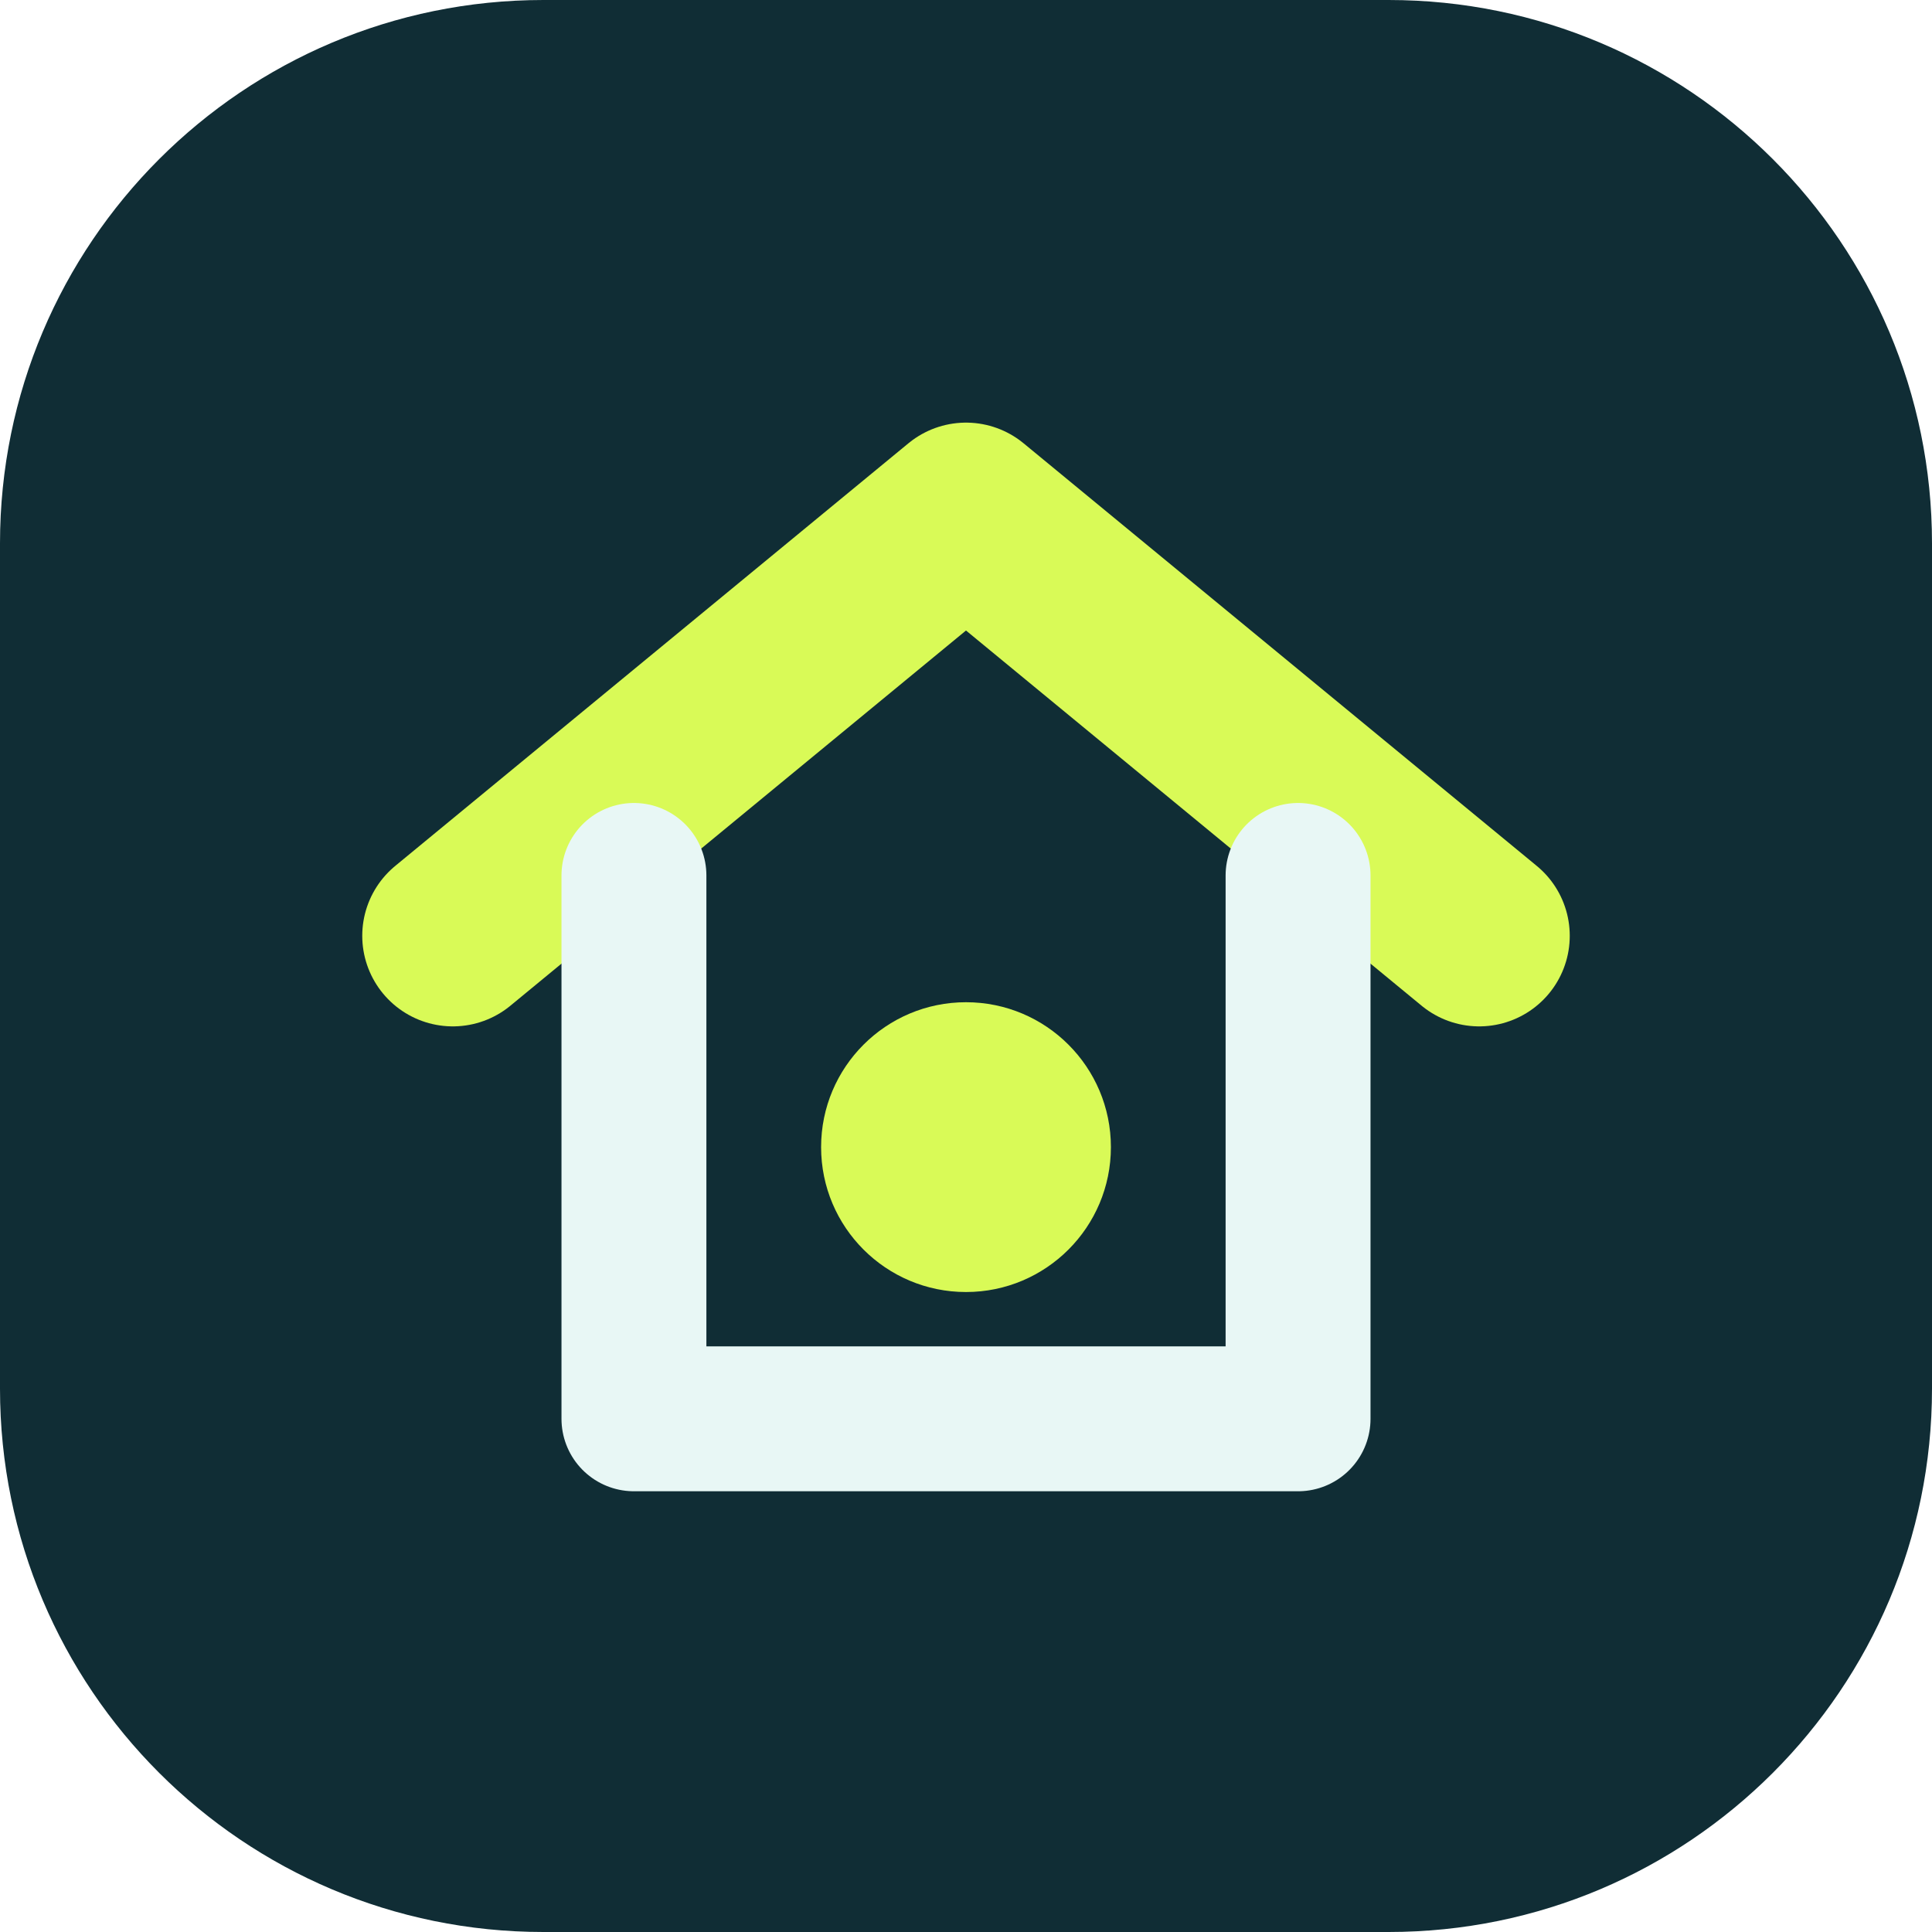
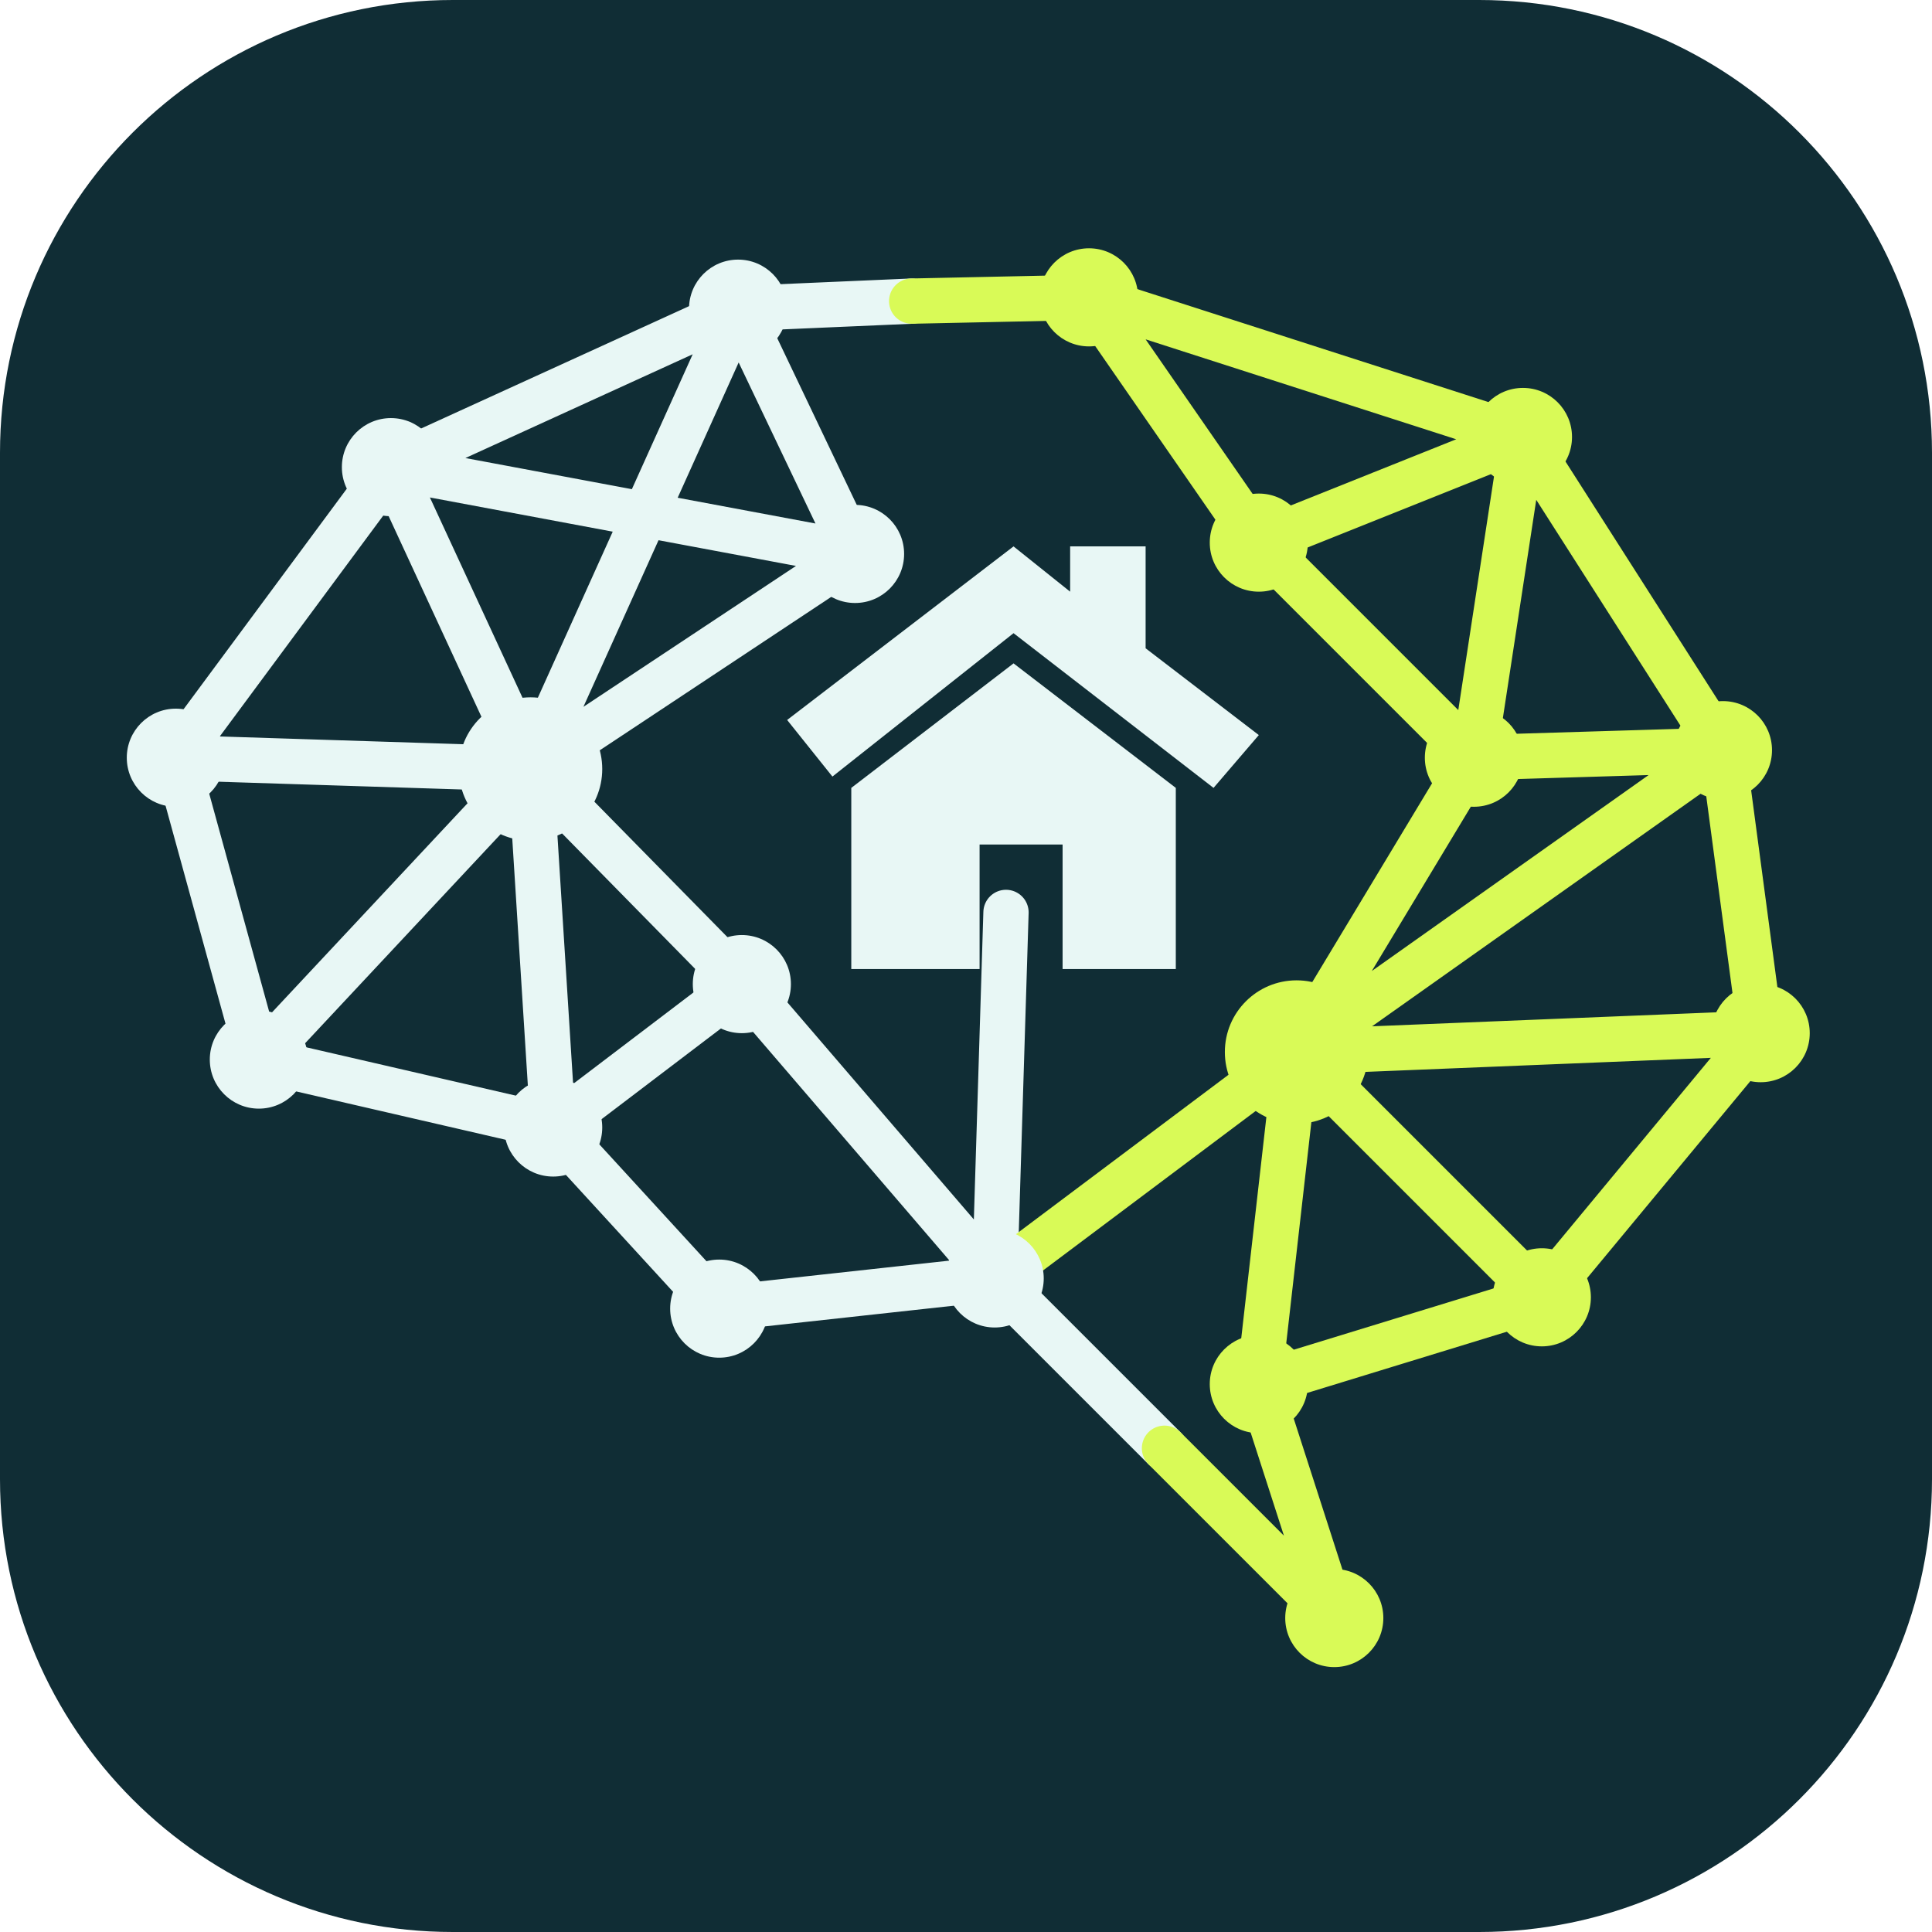
- <svg xmlns="http://www.w3.org/2000/svg" viewBox="0 0 32 32">
-   <rect width="32" height="32" rx="9" fill="#102d35" />
-   <path d="M7.5 15.5L16 8.5l8.5 7" fill="none" stroke="#d9fa57" stroke-width="3" stroke-linecap="round" stroke-linejoin="round" />
-   <path d="M10.5 14.5V23.5h11v-9" fill="none" stroke="#e8f7f5" stroke-width="2.4" stroke-linecap="round" stroke-linejoin="round" />
-   <circle cx="16" cy="19" r="2.4" fill="#d9fa57" />
+ <svg xmlns="http://www.w3.org/2000/svg" viewBox="0 0 640 640">
+   <rect width="640" height="640" rx="150" fill="#102d35" />
+   <g transform="translate(17 61) scale(1.25)">
+     <g fill="none" stroke-width="12" stroke-linecap="round">
+       <path d="M182 33L90 75M90 75L33 152M33 152L55 232M55 232L133 250M133 250L177 298M177 298L250 290M182 33L213 98M90 75L213 98M90 75L127 155M33 152L127 155M55 232L127 155M182 33L127 155M213 98L127 155M127 155L183 212M127 155L133 250M183 212L250 290M133 250L183 212M182 33L228 31M250 290L253 193M250 290L295 335" stroke="#e8f7f5" />
+       <path d="M275 30L390 67M390 67L443 150M443 150L453 225M453 225L395 295M395 295L320 318M320 318L340 380M275 30L320 95M320 95L390 67M320 95L377 152M390 67L377 152M377 152L443 150M377 152L330 230M443 150L330 230M453 225L330 230M330 230L395 295M330 230L320 318M228 31L275 30M250 290L330 230M295 335L340 380" stroke="#d9fa57" />
+     </g>
+     <g>
+       <circle cx="182" cy="33" r="13" fill="#e8f7f5" />
+       <circle cx="90" cy="75" r="13" fill="#e8f7f5" />
+       <circle cx="33" cy="152" r="13" fill="#e8f7f5" />
+       <circle cx="55" cy="232" r="13" fill="#e8f7f5" />
+       <circle cx="133" cy="250" r="13" fill="#e8f7f5" />
+       <circle cx="177" cy="298" r="13" fill="#e8f7f5" />
+       <circle cx="250" cy="290" r="13" fill="#e8f7f5" />
+       <circle cx="213" cy="98" r="13" fill="#e8f7f5" />
+       <circle cx="127" cy="155" r="19" fill="#e8f7f5" />
+       <circle cx="183" cy="212" r="13" fill="#e8f7f5" />
+       <circle cx="275" cy="30" r="13" fill="#d9fa57" />
+       <circle cx="390" cy="67" r="13" fill="#d9fa57" />
+       <circle cx="443" cy="150" r="13" fill="#d9fa57" />
+       <circle cx="453" cy="225" r="13" fill="#d9fa57" />
+       <circle cx="395" cy="295" r="13" fill="#d9fa57" />
+       <circle cx="320" cy="318" r="13" fill="#d9fa57" />
+       <circle cx="340" cy="380" r="13" fill="#d9fa57" />
+       <circle cx="320" cy="95" r="13" fill="#d9fa57" />
+       <circle cx="377" cy="152" r="13" fill="#d9fa57" />
+       <circle cx="330" cy="230" r="19" fill="#d9fa57" />
+     </g>
+     <path d="M195 142L255 96L270 108V96H290V123L320 146L308 160L255 119L207 157ZM212 160L255 127L298 160V208H268V175H246V208H212Z" fill="#e8f7f5" fill-rule="evenodd" />
+   </g>
</svg>
